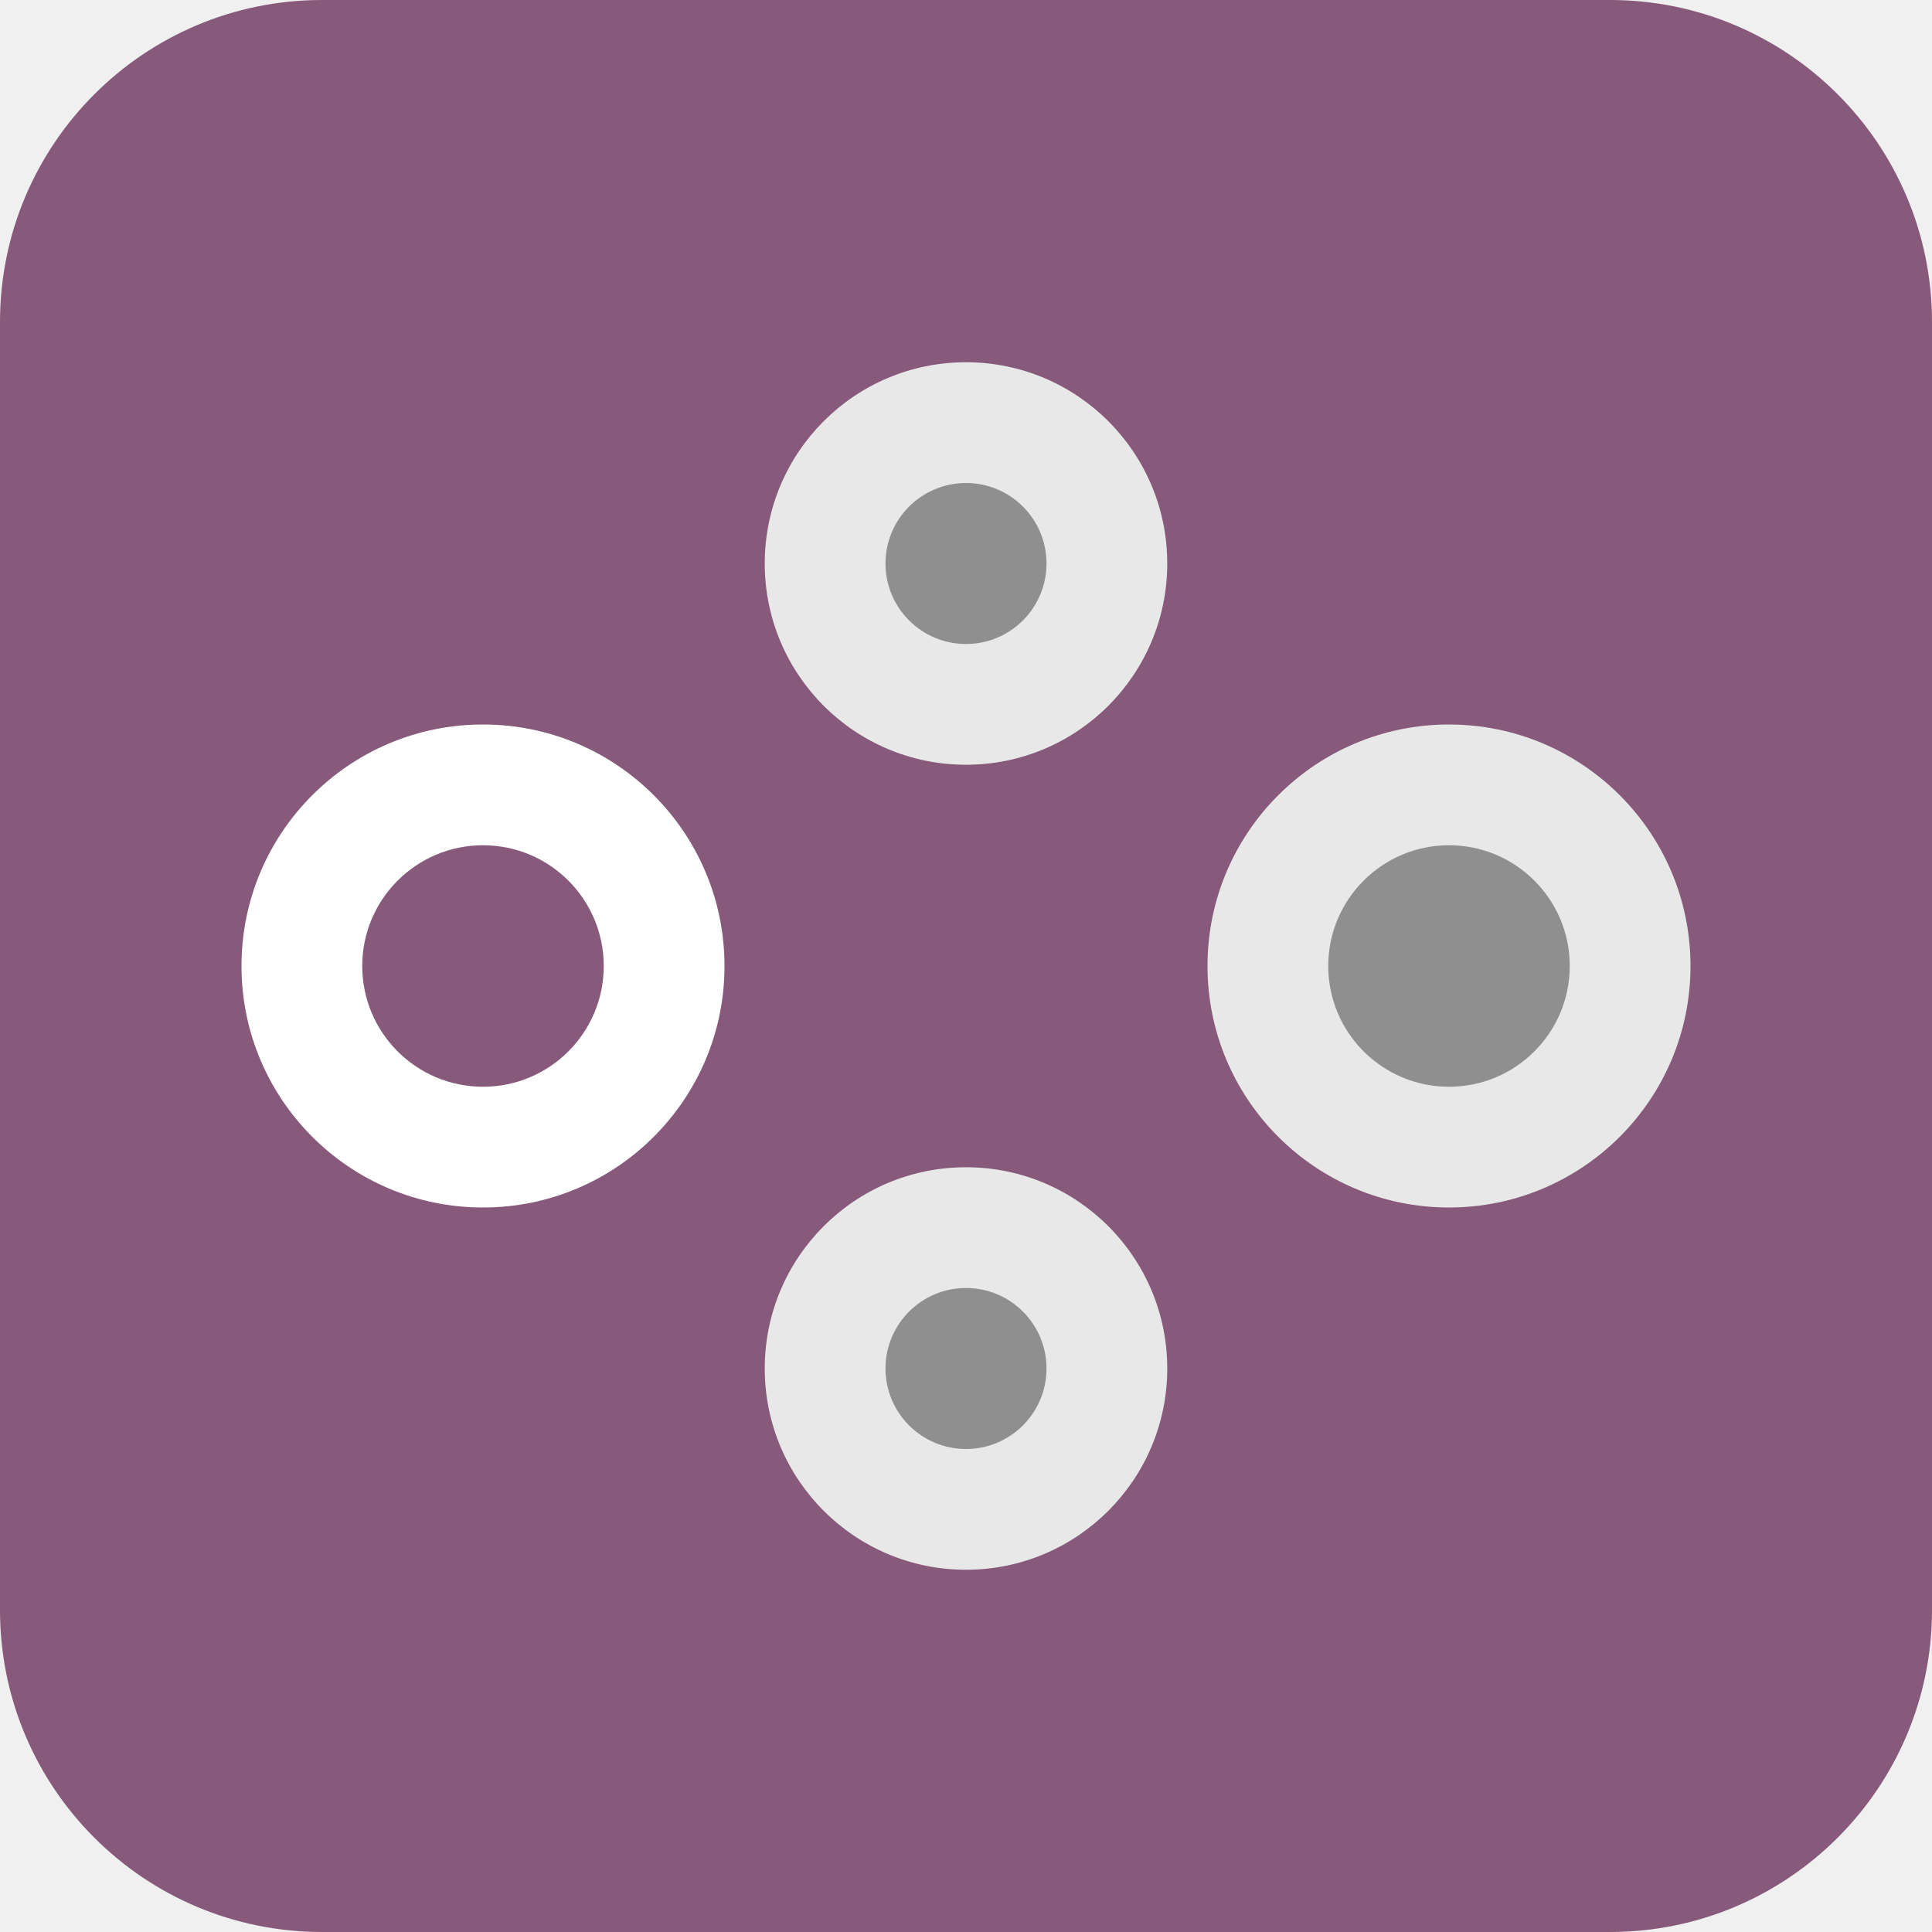
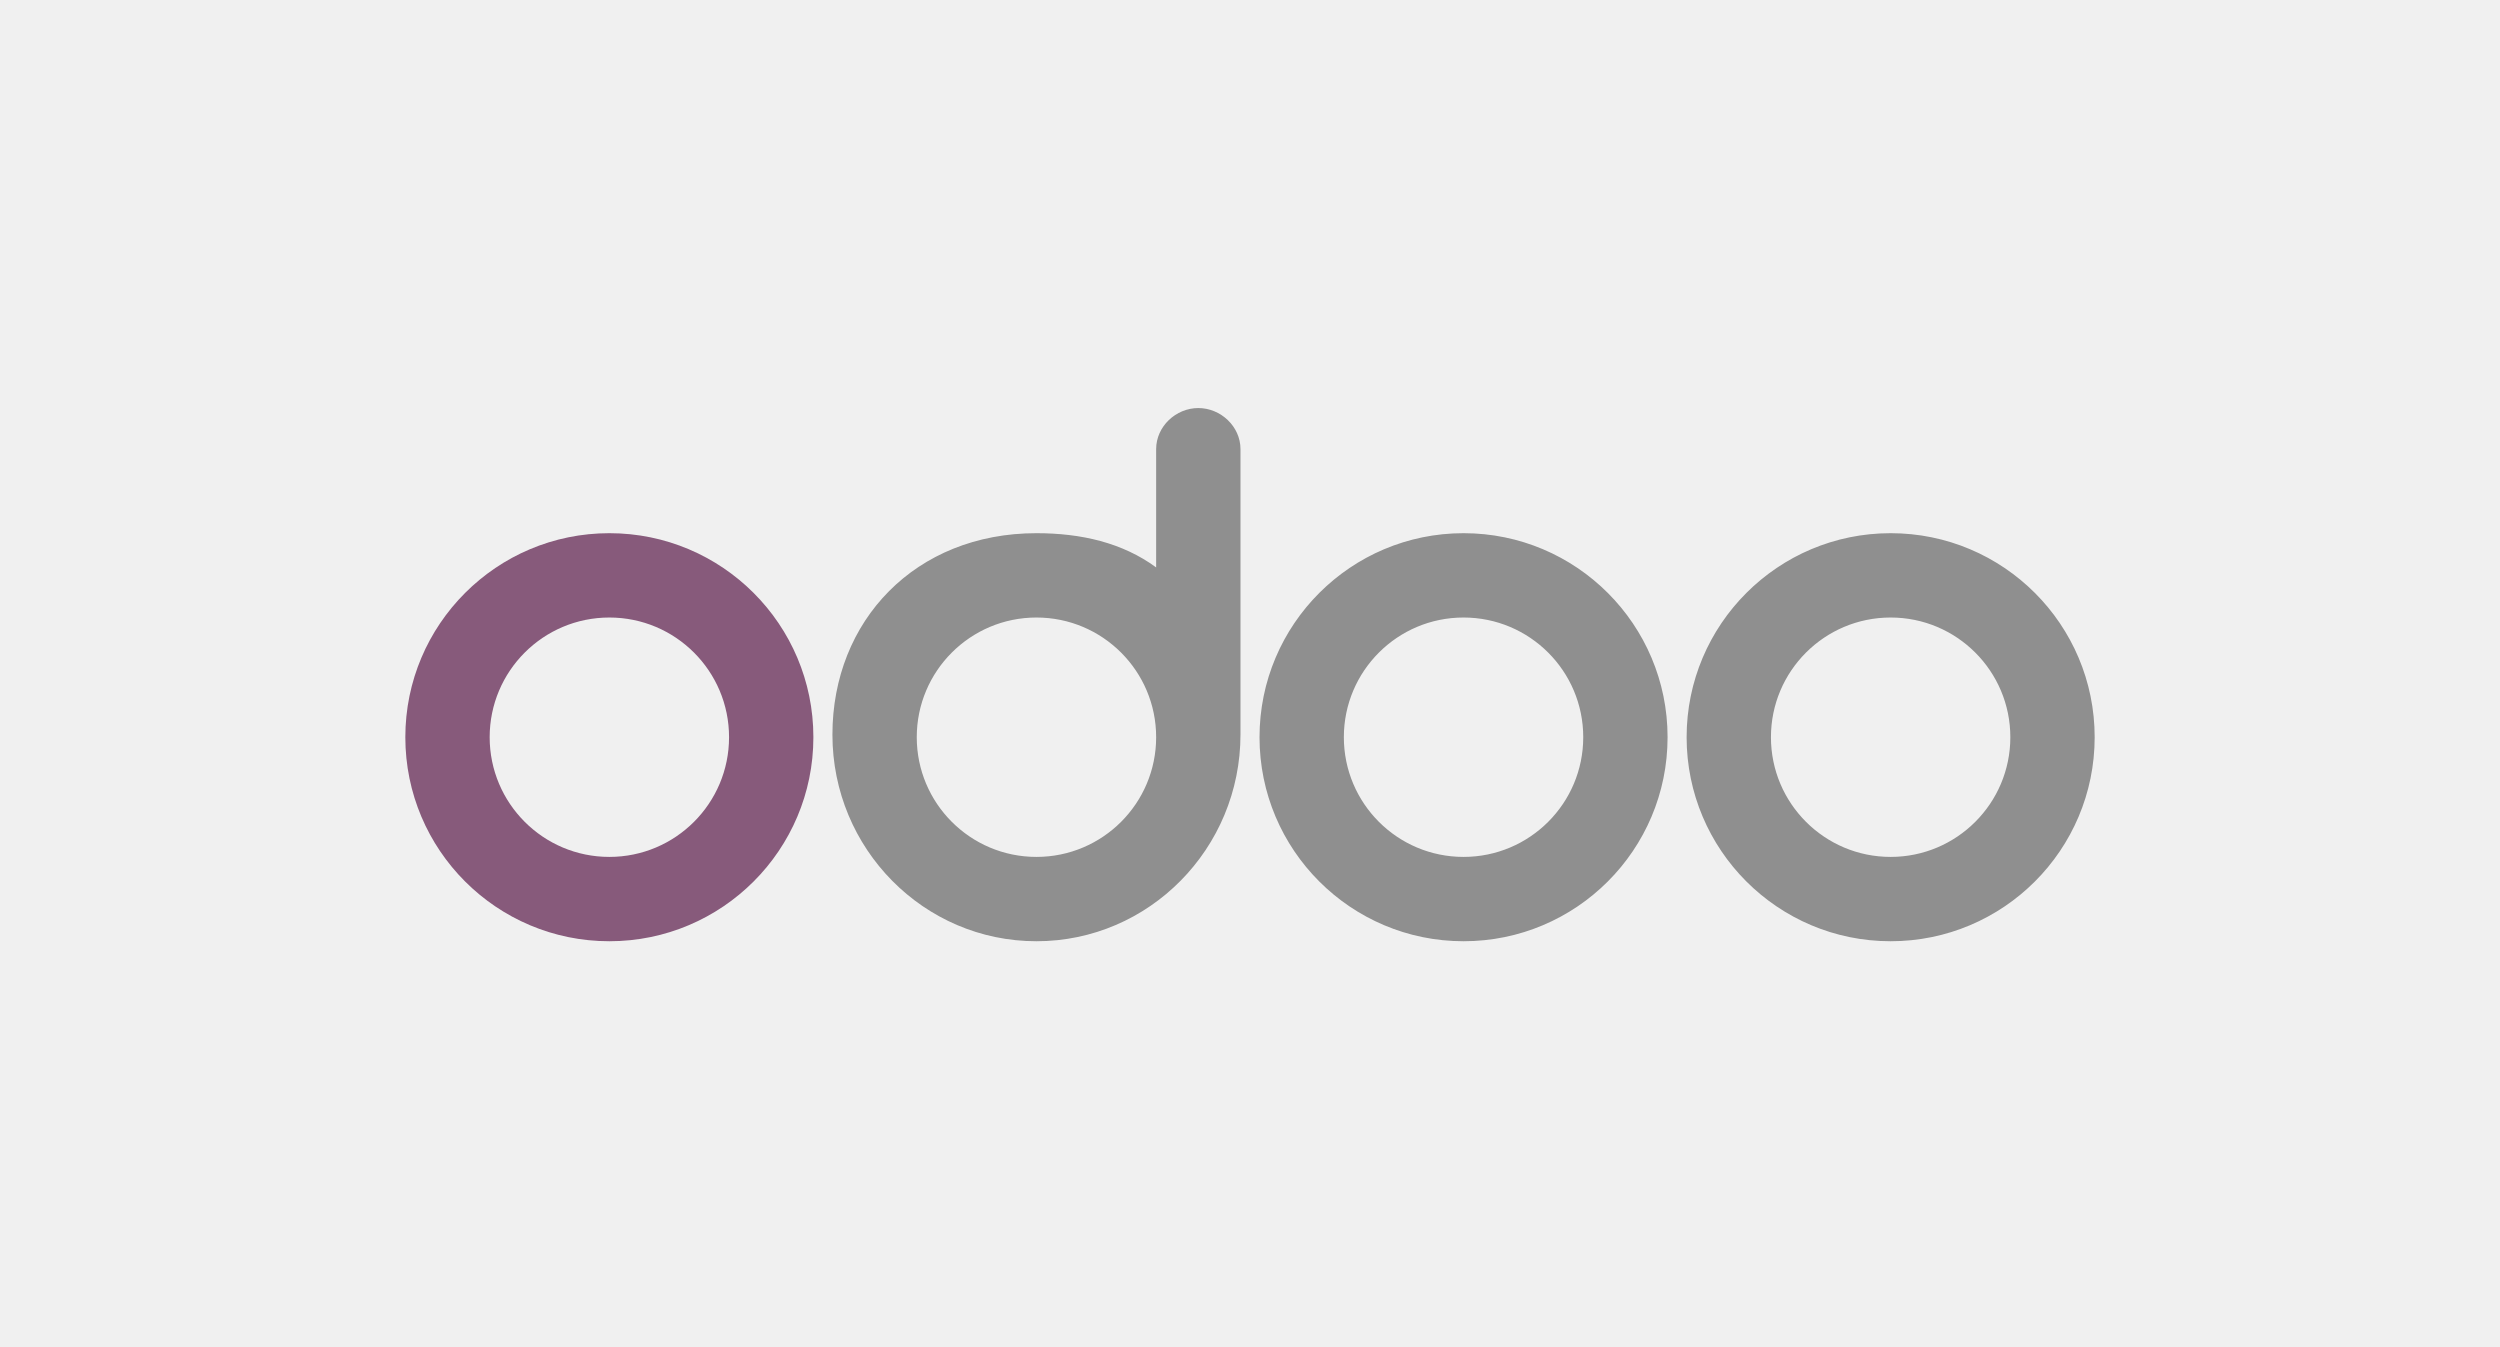
- <svg xmlns="http://www.w3.org/2000/svg" width="24" height="24" viewBox="0 0 24 24" fill="none">
-   <rect width="24" height="24" rx="4" fill="#875A7B" />
-   <circle cx="6" cy="12" r="3" fill="white" />
-   <circle cx="12" cy="7" r="2.5" fill="#E8E8E8" />
-   <circle cx="12" cy="17" r="2.5" fill="#E8E8E8" />
-   <circle cx="18" cy="12" r="3" fill="#E8E8E8" />
-   <circle cx="6" cy="12" r="1.5" fill="#875A7B" />
-   <circle cx="12" cy="7" r="1" fill="#8F8F8F" />
-   <circle cx="12" cy="17" r="1" fill="#8F8F8F" />
-   <circle cx="18" cy="12" r="1.5" fill="#8F8F8F" />
+ <svg xmlns="http://www.w3.org/2000/svg" width="919" height="495" viewBox="0 0 919 495">
+   <g fill="none">
+     <path fill="#8F8F8F" d="M695 346c-41.421 0-75-33.579-75-75s33.579-75 75-75 75 33.579 75 75-33.579 75-75 75zm0-31c24.3 0 44-19.7 44-44s-19.7-44-44-44-44 19.7-44 44 19.7 44 44 44zm-157 31c-41.421 0-75-33.579-75-75s33.579-75 75-75 75 33.579 75 75-33.579 75-75 75zm0-31c24.3 0 44-19.7 44-44s-19.7-44-44-44-44 19.7-44 44 19.7 44 44 44zm-82-45c0 41.935-33.592 76-75.009 76C339.575 346 306 312.005 306 270.07c0-41.936 30.5-74.07 74.991-74.07 16.442 0 31.647 3.496 44.007 12.58l.002-43.49c0-8.334 7.27-15.09 15.5-15.09 8.228 0 15.5 6.762 15.5 15.09V270zm-75 45c24.3 0 44-19.7 44-44s-19.7-44-44-44-44 19.7-44 44 19.7 44 44 44z" />
+     <path fill="#875A7B" d="M224 346c-41.421 0-75-33.579-75-75s33.579-75 75-75 75 33.579 75 75-33.579 75-75 75zm0-31c24.3 0 44-19.7 44-44s-19.7-44-44-44-44 19.7-44 44 19.7 44 44 44z" />
+   </g>
</svg>
